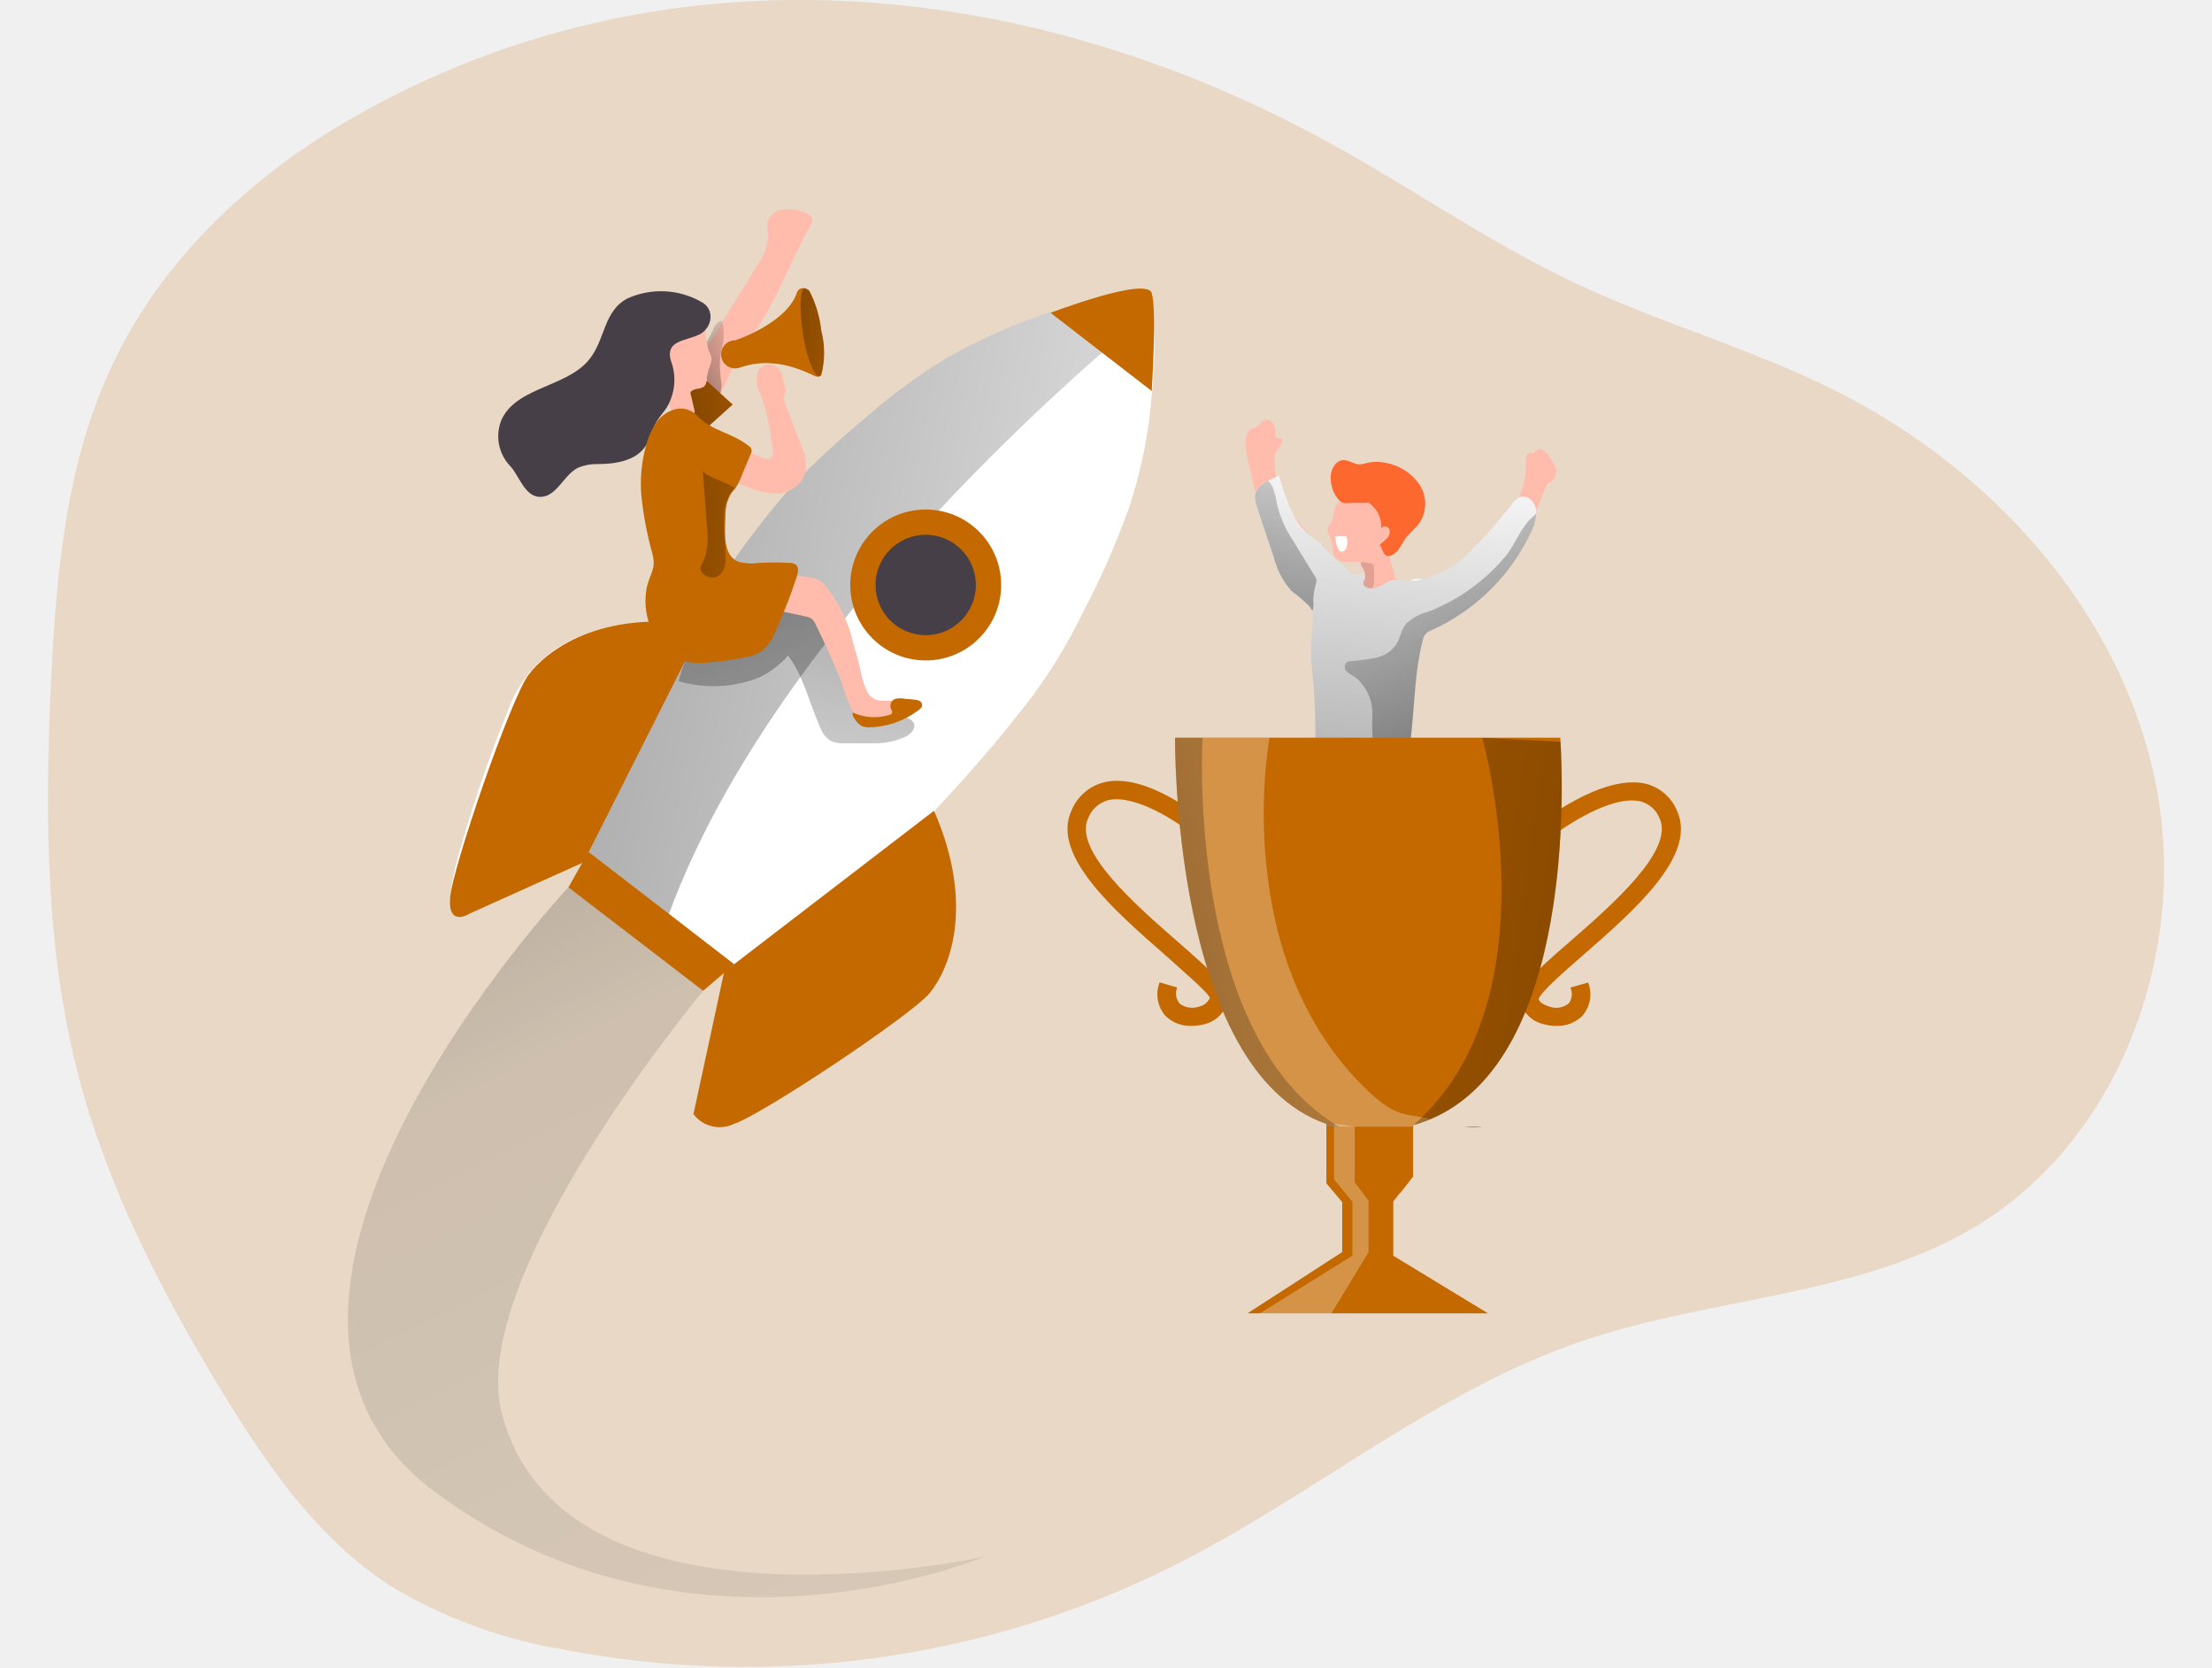
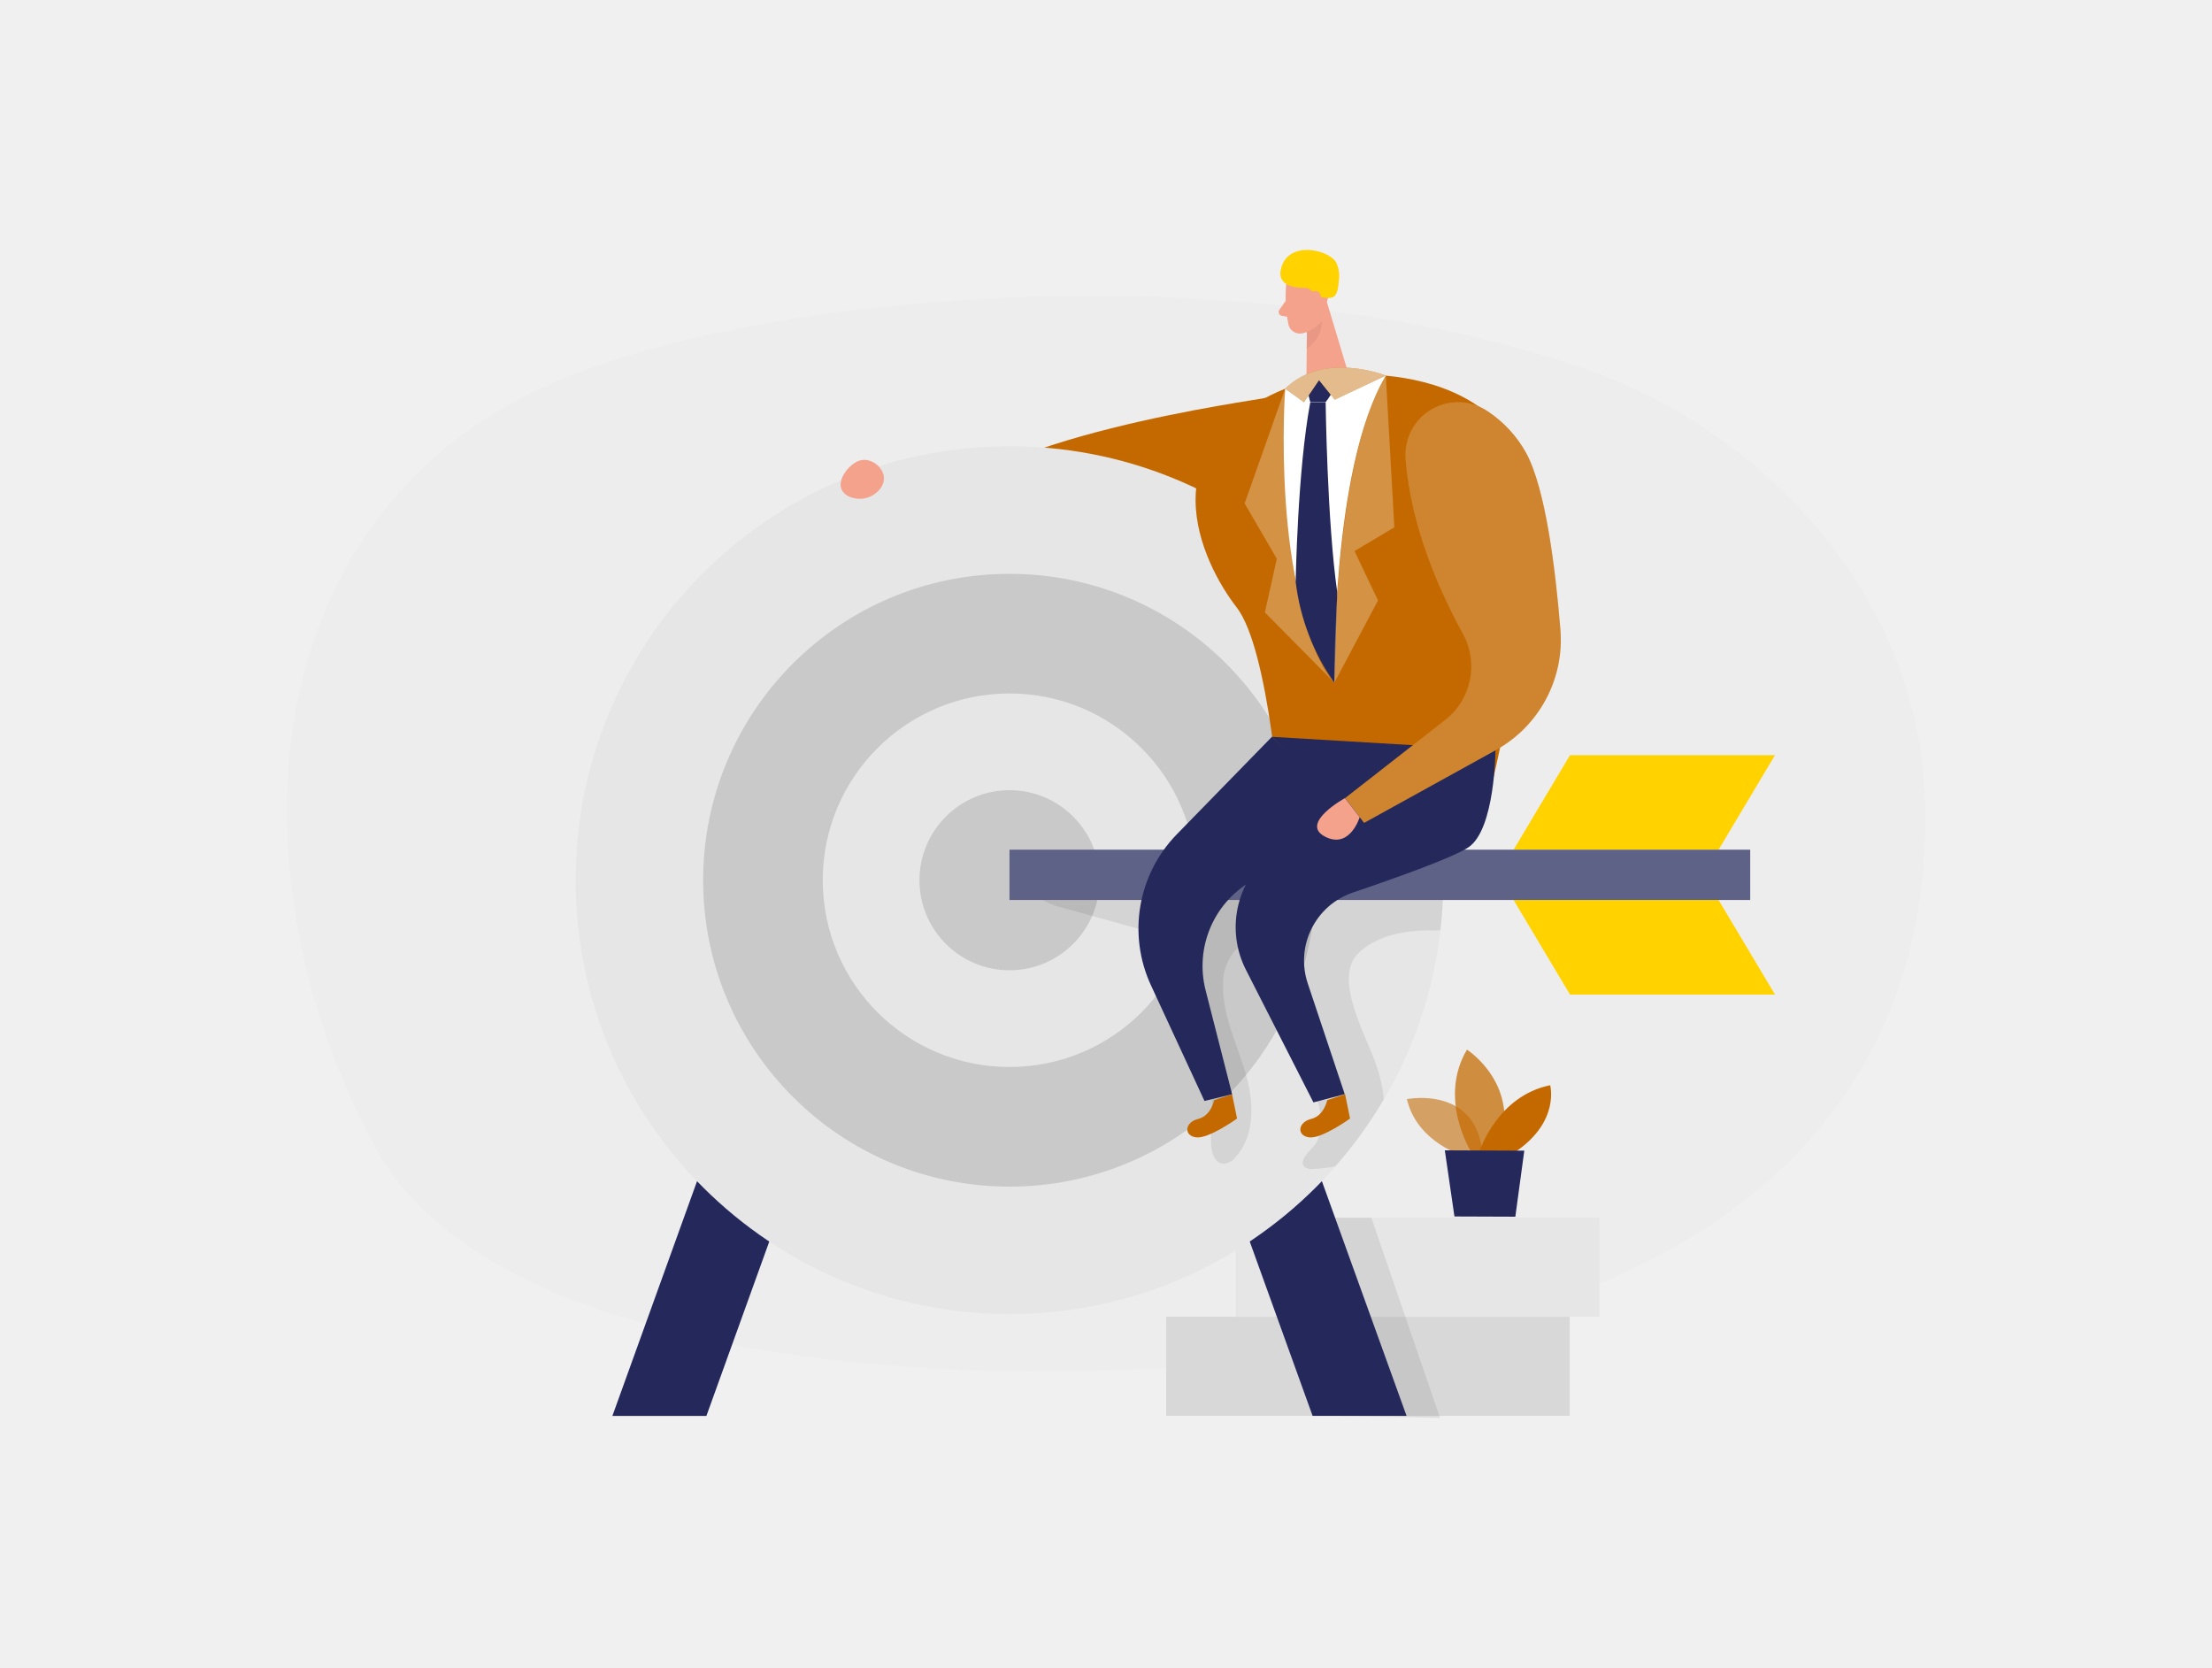
- <svg xmlns="http://www.w3.org/2000/svg" xmlns:xlink="http://www.w3.org/1999/xlink" id="Layer_1" data-name="Layer 1" viewBox="0 0 165.72 130.57" width="406" height="306" class="illustration styles_illustrationTablet__1DWOa">
-   <defs>
-     <linearGradient id="linear-gradient" x1="112.39" y1="84.59" x2="115.37" y2="48.83" gradientUnits="userSpaceOnUse">
-       <stop offset="0.01" />
-       <stop offset="0.08" stop-opacity="0.69" />
-       <stop offset="0.21" stop-opacity="0.32" />
-       <stop offset="1" stop-opacity="0" />
-     </linearGradient>
-     <linearGradient id="linear-gradient-2" x1="102.11" y1="70.71" x2="112.72" y2="37.22" xlink:href="#linear-gradient" />
-     <linearGradient id="linear-gradient-3" x1="-58.18" y1="334.05" x2="-85.23" y2="311.44" gradientTransform="translate(215.85 -254.06) rotate(5.04)" xlink:href="#linear-gradient" />
-     <linearGradient id="linear-gradient-4" x1="30.19" y1="52.82" x2="124.07" y2="71.49" gradientUnits="userSpaceOnUse">
-       <stop offset="0.01" />
-       <stop offset="0.13" stop-opacity="0.69" />
-       <stop offset="0.25" stop-opacity="0.32" />
-       <stop offset="1" stop-opacity="0" />
-     </linearGradient>
-     <linearGradient id="linear-gradient-5" x1="70.48" y1="49.47" x2="64.78" y2="95.84" xlink:href="#linear-gradient-4" />
-     <linearGradient id="linear-gradient-6" x1="25.44" y1="64.52" x2="109.06" y2="231.77" xlink:href="#linear-gradient" />
-     <linearGradient id="linear-gradient-7" x1="70.72" y1="93.7" x2="136.2" y2="81.86" xlink:href="#linear-gradient-4" />
-     <linearGradient id="linear-gradient-8" x1="152.97" y1="92.09" x2="74.08" y2="81.05" xlink:href="#linear-gradient-4" />
-     <linearGradient id="linear-gradient-9" x1="362.8" y1="-151.94" x2="370" y2="-154.28" gradientTransform="translate(-274.08 254.53) rotate(-9.52)" xlink:href="#linear-gradient-4" />
-     <linearGradient id="linear-gradient-10" x1="360.02" y1="-149.42" x2="374.22" y2="-151.35" gradientTransform="translate(-283.46 239.87) rotate(-9.52)" xlink:href="#linear-gradient-4" />
-     <linearGradient id="linear-gradient-11" x1="356.46" y1="-142.2" x2="375.1" y2="-138.08" gradientTransform="translate(-274.08 254.53) rotate(-9.52)" xlink:href="#linear-gradient-4" />
-     <linearGradient id="linear-gradient-12" x1="369.53" y1="-155.48" x2="381.05" y2="-151.93" gradientTransform="translate(-274.08 254.53) rotate(-9.52)" xlink:href="#linear-gradient-4" />
-   </defs>
-   <path d="M33.54,23.71c-7.89,4.46-14.88,10.87-18.87,19S10,59.88,9.58,68.8c-.42,10-.37,20,2.08,29.7,2.27,8.93,6.54,17.23,11.33,25.1,3.52,5.78,7.49,11.54,13.17,15.23a38.4,38.4,0,0,0,13.57,5,75,75,0,0,0,47.77-6.54c11-5.52,20.56-13.75,32.17-17.66,10.19-3.43,21.63-3.44,30.81-9,11.44-7,16.68-21.94,13.88-35.05s-12.65-24-24.59-30.12C143,42,135.68,40,128.86,36.77s-13.05-7.65-19.7-11.24C85.4,12.68,57.48,10.17,33.54,23.71Z" transform="translate(-9.38 -14.66)" fill="#C46900" opacity="0.18" style="isolation: isolate;" />
-   <path d="M115,60l1.33.56a2,2,0,0,1,1.17.87,2,2,0,0,1-.07,1.37c-.18.59-.39,1.18-.62,1.76-.3.77-.65,1.53-.88,2.32a16.81,16.81,0,0,0-.24,6.09c0,.66-.84,1-1.49,1.09a7.22,7.22,0,0,1-3.69-.19.79.79,0,0,1-.3-.16.68.68,0,0,1-.14-.49C110,72.13,110,71,109.85,70a8.85,8.85,0,0,0-.33-1.61,15.38,15.38,0,0,1-.26-1.56c-.09-.42-.22-.83-.29-1.25a2.37,2.37,0,0,1,.09-1.27c.18-.44.43-.85.65-1.27a12.57,12.57,0,0,0,.62-1.41,3.89,3.89,0,0,1,.43-1,2.53,2.53,0,0,1,1.95-.9A5.37,5.37,0,0,1,115,60Z" transform="translate(-9.38 -14.66)" fill="#ffbbab" />
-   <path d="M106.81,54.83a6.18,6.18,0,0,1-.91-1.57,8.67,8.67,0,0,1-.46-2.24,1.88,1.88,0,0,1,.06-.82c.13-.36.45-.63.55-1a.17.17,0,0,0,0-.12S106,49,105.92,49l-.42-.11a1.43,1.43,0,0,0-.16-1,.62.62,0,0,0-.58-.36c-.26,0-.39.33-.61.48s-.46.17-.65.32a1.2,1.2,0,0,0-.32.8,6.38,6.38,0,0,0,.32,2.12,19.34,19.34,0,0,0,.58,2.36,19.16,19.16,0,0,0,3.62,6.51c.62.73,3,3.61,3.94,2.87,1.33-1,.46-2.65-.46-3.44A26.38,26.38,0,0,1,106.81,54.83Z" transform="translate(-9.38 -14.66)" fill="#ffbbab" />
-   <path d="M112.4,59.52c-.45.69-.89,1.4-1.3,2.12a1,1,0,0,0-.18.75.74.74,0,0,0,.38.38,2.27,2.27,0,0,0,2.18-.18A7.49,7.49,0,0,0,115.13,61a3.38,3.38,0,0,1,.92-.85,1.17,1.17,0,0,1,1.2,0,.73.73,0,0,1,.17,1.08c0-.32-.39-.52-.7-.44a1.44,1.44,0,0,0-.71.63,10.59,10.59,0,0,0-.66,1.07,3.11,3.11,0,0,0-.35.87,2.84,2.84,0,0,0,.75,2.08,2.68,2.68,0,0,1,.44.74,2.59,2.59,0,0,1-.1,1.29,17.5,17.5,0,0,0-.27,5.36,1.12,1.12,0,0,1-.21,1,1,1,0,0,1-.68.21c-1.15,0-2.29-.26-3.45-.23a19.17,19.17,0,0,1-2.14.11.31.31,0,0,1-.33-.41,22.3,22.3,0,0,0,.15-6,13.78,13.78,0,0,1-.44-2.77,1.36,1.36,0,0,1,.11-.6,2.15,2.15,0,0,1,.35-.5,7.92,7.92,0,0,0,1.58-3.11" transform="translate(-9.38 -14.66)" fill="#fff" />
-   <path d="M115.31,68.77a1.08,1.08,0,0,1-.39.88,1.83,1.83,0,0,0-.24.13c-.15.14-.13.38-.16.58a3.06,3.06,0,0,1-.58,1,.89.89,0,0,0,0,1.09c.18.18.48.21.63.42s0,.89.31,1.1a.46.46,0,0,0,.57-.18,1.31,1.31,0,0,0,.17-.62q.35-3.37.64-6.77a.73.73,0,0,0-.19-.67c-.15-.21-.35-.61-.57-.72-.25.37-.06,1.17-.06,1.6C115.4,67.34,115.37,68.06,115.31,68.77Z" transform="translate(-9.38 -14.66)" fill="#020202" opacity="0.1" />
-   <path d="M109.83,55.62a1.26,1.26,0,0,0-.25.58,1.14,1.14,0,0,0,.16.42,2.83,2.83,0,0,1,.25,1,1.36,1.36,0,0,0,.19.74,1.14,1.14,0,0,0,.88.31h.74a.5.5,0,0,1,.27,0,.44.44,0,0,1,.19.19,5.3,5.3,0,0,1,.41,1.7.62.62,0,0,0,.13.27A.52.52,0,0,0,113,61a2.21,2.21,0,0,0,1.62,0,.62.62,0,0,0,.33-.24.68.68,0,0,0,0-.45,8.15,8.15,0,0,0-.26-1.19,4.32,4.32,0,0,1-.32-1.61c0-.49.27-.94.35-1.42a2.39,2.39,0,0,0-1.41-2.46,2.84,2.84,0,0,0-2.46.18c-.27.14-.49.21-.62.5S110.07,55.21,109.83,55.62Z" transform="translate(-9.38 -14.66)" fill="#ffbbab" />
-   <path d="M109.9,52.64a2.6,2.6,0,0,1-.07-.56c0-.64.37-1.37,1-1.39.45,0,.85.34,1.31.34a3.73,3.73,0,0,0,.56-.12,3.27,3.27,0,0,1,1.46,0,4.05,4.05,0,0,1,2.58,1.62,2.74,2.74,0,0,1,.1,3c-.33.5-.84.86-1.19,1.35a10.13,10.13,0,0,1-.55.89c-.18.21-.6.55-.9.4s-.32-.64-.53-.85a7.31,7.31,0,0,0,.59-.52.7.7,0,0,0,.16-.72c-.12-.24-.53-.29-.63,0a2.2,2.2,0,0,0-.7-1.82.9.9,0,0,0-.26-.22.91.91,0,0,0-.33,0c-.31,0-.61,0-.92,0-.53,0-.79.15-1.17-.3A2.42,2.42,0,0,1,109.9,52.64Z" transform="translate(-9.38 -14.66)" fill="#fc682d" />
-   <path d="M112.9,58.77a.32.32,0,0,1,.23.07.38.38,0,0,1,.08.24,7.39,7.39,0,0,1,0,1.33,1.07,1.07,0,0,1-.09.34.35.35,0,0,1-.29.18c-.13,0-.24-.11-.38-.14a.5.5,0,0,0-.42.1,1.87,1.87,0,0,0-.3.33A6.56,6.56,0,0,1,111,62a6.22,6.22,0,0,1,.8-1.71.81.81,0,0,1,.36-.35c.12,0,.27,0,.35-.13s0-.38-.09-.55-.32-.41-.18-.53S112.78,58.76,112.9,58.77Z" transform="translate(-9.38 -14.66)" fill="#e0a194" />
-   <path d="M122.54,56.41a11.24,11.24,0,0,0,1.1-1.19,6.84,6.84,0,0,0,1.5-4.25,1.25,1.25,0,0,1,0-.51.43.43,0,0,1,.35-.32.81.81,0,0,0,.22,0c.11,0,.16-.15.25-.23a.47.47,0,0,1,.5,0,1.38,1.38,0,0,1,.39.37c.16.22.32.45.46.68a1.19,1.19,0,0,1,.22.6,1.36,1.36,0,0,1-.49.89c-.31,0-.55.83-.63,1-.16.45-.34.9-.54,1.33a19,19,0,0,1-5.16,6.72c-.74.61-3.54,3-4.38,2.15-1.15-1.22,0-2.69,1-3.32A26,26,0,0,0,122.54,56.41Z" transform="translate(-9.38 -14.66)" fill="#ffbbab" />
-   <path d="M110.45,56.66a3.37,3.37,0,0,1,.55,0,.08.08,0,0,1,.07,0,.05.05,0,0,1,0,0,1.3,1.3,0,0,1,0,.87.67.67,0,0,1-.19.28.29.29,0,0,1-.32,0,.51.51,0,0,1-.16-.24,1.7,1.7,0,0,1-.17-.91.06.06,0,0,1,0,0l0,0a.78.78,0,0,1,.34,0" transform="translate(-9.38 -14.66)" fill="#fff" />
-   <path d="M109.27,57.34l-.09,0A.06.06,0,0,1,109.27,57.34Z" transform="translate(-9.38 -14.66)" fill="#C46900" />
-   <path d="M125.93,54.89a3.6,3.6,0,0,1-.45,1.54A15.76,15.76,0,0,1,117.77,64a1.23,1.23,0,0,0-.51.32,1.26,1.26,0,0,0-.21.47c-.77,3-.6,6.06-1.15,9.06a1.18,1.18,0,0,1-.31.72,1.23,1.23,0,0,1-.91.21l-.65,0a44.76,44.76,0,0,1-4.61-.49,1.07,1.07,0,0,1-.71-.32,1.09,1.09,0,0,1-.1-.78,41,41,0,0,0-.25-6.17,17.68,17.68,0,0,1,0-3,3.12,3.12,0,0,0,0-1.52,1.42,1.42,0,0,0-.24-.4,15.5,15.5,0,0,0-1.38-1.17,6.28,6.28,0,0,1-1.38-2.63c-.46-1.38-.94-2.75-1.38-4.13-.33-1,.19-1.47.94-1.85.27-.14.57-.27.88-.41A15,15,0,0,0,106.94,55a5.1,5.1,0,0,0,2.24,2.26.06.06,0,0,0-.06.06.23.23,0,0,0,.1.19c.67.62,1.35,1.23,2,1.86a1.16,1.16,0,0,0,.45.29c.2,0,.89-.18.86.19a.13.13,0,0,1,0,.06c0,.13-.12.23-.14.36a.4.4,0,0,0,.23.38.81.81,0,0,0,.46.08,1.72,1.72,0,0,0,.51-.11c.27-.11.49-.3.75-.43a2.09,2.09,0,0,1,1.24-.07,5,5,0,0,0,1.34-.08,7.76,7.76,0,0,0,3.43-1.79,39.06,39.06,0,0,0,3.78-4.24,1.38,1.38,0,0,1,.49-.41.9.9,0,0,1,.94.24A1.34,1.34,0,0,1,125.93,54.89Z" transform="translate(-9.38 -14.66)" fill="#fff" />
-   <path d="M125.93,54.89a3.6,3.6,0,0,1-.45,1.54A15.76,15.76,0,0,1,117.77,64a1.23,1.23,0,0,0-.51.32,1.26,1.26,0,0,0-.21.47c-.77,3-.6,6.06-1.15,9.06a1.18,1.18,0,0,1-.31.72,1.23,1.23,0,0,1-.91.21l-.65,0a44.76,44.76,0,0,1-4.61-.49,1.07,1.07,0,0,1-.71-.32,1.09,1.09,0,0,1-.1-.78,41,41,0,0,0-.25-6.17,17.68,17.68,0,0,1,0-3,3.12,3.12,0,0,0,0-1.52,1.42,1.42,0,0,0-.24-.4,15.5,15.5,0,0,0-1.38-1.17,6.28,6.28,0,0,1-1.38-2.63c-.46-1.38-.94-2.75-1.38-4.13-.33-1,.19-1.47.94-1.85.27-.14.57-.27.88-.41A15,15,0,0,0,106.94,55a5.1,5.1,0,0,0,2.24,2.26.06.06,0,0,0-.06.06.23.23,0,0,0,.1.19c.67.62,1.35,1.23,2,1.86a1.16,1.16,0,0,0,.45.29c.2,0,.89-.18.86.19a.13.13,0,0,1,0,.06c0,.13-.12.23-.14.36a.4.4,0,0,0,.23.38.81.81,0,0,0,.46.08,1.72,1.72,0,0,0,.51-.11c.27-.11.49-.3.75-.43a2.09,2.09,0,0,1,1.24-.07,5,5,0,0,0,1.34-.08,7.76,7.76,0,0,0,3.43-1.79,39.06,39.06,0,0,0,3.78-4.24,1.38,1.38,0,0,1,.49-.41.9.9,0,0,1,.94.24A1.34,1.34,0,0,1,125.93,54.89Z" transform="translate(-9.38 -14.66)" fill="url(#linear-gradient)" />
-   <path d="M108.38,62.46c-.08-.12-.15-.25-.24-.36a15.5,15.5,0,0,0-1.38-1.17,6.28,6.28,0,0,1-1.38-2.63c-.46-1.38-.94-2.75-1.38-4.13-.33-1,.19-1.47.94-1.85a1.53,1.53,0,0,1,.36.51,6.45,6.45,0,0,1,.33,1.31A8.83,8.83,0,0,0,106.89,57c.59.94,1.15,1.9,1.74,2.84a.65.65,0,0,1,.08.17.55.55,0,0,1,0,.28,4.89,4.89,0,0,0-.22,1.14C108.44,61.67,108.57,62.33,108.38,62.46Z" transform="translate(-9.38 -14.66)" fill="url(#linear-gradient-2)" />
-   <path d="M125.93,54.89a3.6,3.6,0,0,1-.45,1.54A15.76,15.76,0,0,1,117.77,64a1.23,1.23,0,0,0-.51.32,1.26,1.26,0,0,0-.21.47c-.77,3-.6,6.06-1.15,9.06a1.18,1.18,0,0,1-.31.72,1.23,1.23,0,0,1-.91.21l-.65,0h0a1,1,0,0,1-.52-.19.86.86,0,0,1-.26-.52,22.86,22.86,0,0,1-.15-3.42,3.63,3.63,0,0,0-1.4-3,2.51,2.51,0,0,1-.63-.43.49.49,0,0,1,0-.68.6.6,0,0,1,.32-.1,15.6,15.6,0,0,0,1.94-.26,2.6,2.6,0,0,0,1.61-1c.33-.5.4-1.14.76-1.62a3.69,3.69,0,0,1,1.79-1,15,15,0,0,0,6.06-4.36c.72-.87,1.27-2.44,2.16-3.09A1.08,1.08,0,0,1,125.93,54.89Z" transform="translate(-9.38 -14.66)" fill="url(#linear-gradient-3)" />
-   <g id="lYf0vm">
-     <path d="M75.45,93.56a87.51,87.51,0,0,1-13.1,7.82l-.65.08-.18,0A1.21,1.21,0,0,1,60.39,100a9.36,9.36,0,0,1,.19-1.08q.87-4.08,1.75-8.15a.46.46,0,0,0-.2-.54L51.66,82.1a.42.42,0,0,0-.51-.06c-.62.32-1.26.61-1.9.9C47,84,44.83,85,42.61,86A1.16,1.16,0,0,1,41,85.37l-.13-.3s0-.11,0-.16a23.88,23.88,0,0,1,.42-2.39A104.76,104.76,0,0,1,45.4,70.31a9.75,9.75,0,0,1,4.19-5.12,12.81,12.81,0,0,1,4.8-1.57,34.71,34.71,0,0,1,3.94-.34c.41,0,.83,0,1.25,0a.66.66,0,0,0,.44-.26c1-1.46,1.94-3,3-4.4a71.83,71.83,0,0,1,4.76-6.07,75.09,75.09,0,0,1,5.56-5.12,44.77,44.77,0,0,1,6.3-4.66,44,44,0,0,1,10.68-4.39c.72-.22,1.45-.41,2.18-.61L94,37.61l.27,0a1.85,1.85,0,0,1,1.54,1.26.59.59,0,0,1,0,.13,7.93,7.93,0,0,1,.14,1,25.78,25.78,0,0,1-.1,5.27A37.12,37.12,0,0,1,94,54.55a64.93,64.93,0,0,1-3.6,8.14,41.68,41.68,0,0,1-3.86,6.4A108.54,108.54,0,0,1,79,77.94a.56.56,0,0,0-.15.61c.18.78.35,1.56.49,2.34a18.14,18.14,0,0,1,.4,4.93A9.82,9.82,0,0,1,75.45,93.56Z" transform="translate(-9.38 -14.66)" fill="#fff" />
-   </g>
-   <path d="M58,86.26,51.7,81.35S54.41,73,58.33,63.28c.41,0,.83,0,1.25,0a.66.66,0,0,0,.44-.26c1-1.46,1.94-3,3-4.4a71.83,71.83,0,0,1,4.76-6.07,75.09,75.09,0,0,1,5.56-5.12,44.77,44.77,0,0,1,6.3-4.66,44,44,0,0,1,10.68-4.39c.72-.22,1.45-.41,2.18-.61L94,37.61l.27,0a1.85,1.85,0,0,1,1.54,1.26.59.59,0,0,1,0,.13C92.24,41.9,66.45,63.21,58,86.26Z" transform="translate(-9.38 -14.66)" fill="url(#linear-gradient-4)" />
-   <path d="M65.23,67.65A7.52,7.52,0,0,0,67.34,66c1.23,1.63,1.66,3.71,2.49,5.57a2.2,2.2,0,0,0,.86,1.12,2.43,2.43,0,0,0,1.14.18c.77,0,1.54,0,2.31,0a5.69,5.69,0,0,0,2.38-.51c.41-.2.81-.6.69-1s-.7-.58-1.17-.58a5.75,5.75,0,0,1-1.76-.16A3.08,3.08,0,0,1,72.67,69a12.9,12.9,0,0,1-.78-2.1,24.27,24.27,0,0,0-1.52-3.56A6.68,6.68,0,0,0,69,61.43a2.87,2.87,0,0,0-2.14-.8c-1.42.15-2.34,1.59-3.66,2.13a10.16,10.16,0,0,0-1.83.64,3.71,3.71,0,0,0-.94,1A10.8,10.8,0,0,0,58.76,68,9.65,9.65,0,0,0,65.23,67.65Z" transform="translate(-9.38 -14.66)" fill="url(#linear-gradient-5)" />
-   <path d="M67.36,59.79s2-.18,2.74.55A10.59,10.59,0,0,1,72.43,65c.18.66.4,1.3.55,2a6.61,6.61,0,0,0,.54,1.79,1.44,1.44,0,0,0,.77.69,2.68,2.68,0,0,0,.8.06,6.33,6.33,0,0,1,1,.07.39.39,0,0,1,.18.06.36.36,0,0,1,.07.17,1,1,0,0,1-.39.91,4.18,4.18,0,0,1-2.72.31c-1.1-.37-1.45-2.41-1.85-3.36-.58-1.39-1.2-2.75-1.86-4.1a1.27,1.27,0,0,0-.32-.47,1.37,1.37,0,0,0-.55-.21l-2.41-.52C66.47,61.53,67.11,60.65,67.36,59.79Z" transform="translate(-9.38 -14.66)" fill="#ffbbab" />
-   <circle cx="68.74" cy="45.81" r="5.91" fill="#C46900" />
-   <circle cx="68.74" cy="45.81" r="3.93" fill="#473f47" />
-   <path d="M60.69,63.63,51.32,82.19l-8.89,4s-1.73,1.15-1.56-1.21S45.63,69.36,47,67.52,52.54,62.32,60.69,63.63Z" transform="translate(-9.38 -14.66)" fill="#C46900" />
-   <path d="M78.77,78.15,62.33,90.77l-2.4,11.14a2.57,2.57,0,0,0,3.18.76c2.25-.75,13.88-8.5,15.33-10.25S82.07,85.71,78.77,78.15Z" transform="translate(-9.38 -14.66)" fill="#C46900" />
-   <path d="M87.9,39.16l7.92,6.12s.41-6.34,0-7.67S87.9,39.16,87.9,39.16Z" transform="translate(-9.38 -14.66)" fill="#C46900" />
-   <polygon points="42.33 66.7 40.76 69.49 51.31 77.59 53.74 75.51 42.33 66.7" fill="#C46900" />
-   <path d="M50.14,84.14s-30.46,32.44-10.48,47.34,43.07,5.08,43.07,5.08-33,7.29-37.81-11.22c-2.81-10.83,15.77-33.09,15.77-33.09Z" transform="translate(-9.38 -14.66)" opacity="0.36" fill="url(#linear-gradient-6)" />
-   <path d="M114.74,113l7.42,4.51H103.32l7.42-4.8v-3.91l-1.24-1.47v-4.66c-12.14-4.2-11.85-30.24-11.85-30.24h30.18s0,.1,0,.31c.18,2.86,1.19,24.78-10.18,29.56a10.21,10.21,0,0,1-1.38.48v4l-1,1.29-.53.67Z" transform="translate(-9.38 -14.66)" fill="#C46900" />
-   <path d="M98.93,95a2.79,2.79,0,0,1-2-.75,2.55,2.55,0,0,1-.49-2.66l1.38.4A1.21,1.21,0,0,0,98,93.24a1.61,1.61,0,0,0,1.52.25,1.17,1.17,0,0,0,.85-.68c-.12-.42-2-2-3.46-3.33-4-3.5-9-7.85-7.37-11.35a3.73,3.73,0,0,1,2.6-2.22c3.2-.74,7.44,2.7,7.62,2.85l-.91,1.11c-1.07-.88-4.31-3-6.39-2.56a2.33,2.33,0,0,0-1.62,1.43c-1.18,2.52,3.75,6.81,7,9.65,2.9,2.53,4.17,3.69,3.92,4.76a2.52,2.52,0,0,1-1.86,1.73A4,4,0,0,1,98.93,95Z" transform="translate(-9.38 -14.66)" fill="#C46900" />
-   <path d="M127.49,95a3.45,3.45,0,0,1-.95-.13,2.52,2.52,0,0,1-1.87-1.73c-.25-1.07,1-2.23,3.92-4.76,3.26-2.84,8.19-7.13,7-9.65a2.19,2.19,0,0,0-1.52-1.32c-2.27-.5-6,2-7.21,3L126,79.29c.21-.16,5-4,8.44-3.27a3.57,3.57,0,0,1,2.51,2.11c1.64,3.5-3.36,7.85-7.37,11.35-1.49,1.3-3.34,2.91-3.46,3.43.08.25.49.48.85.58a1.56,1.56,0,0,0,1.51-.25,1.21,1.21,0,0,0,.13-1.24l1.39-.4a2.54,2.54,0,0,1-.5,2.66A2.78,2.78,0,0,1,127.49,95Z" transform="translate(-9.38 -14.66)" fill="#C46900" />
-   <path d="M117.67,102.31a10.21,10.21,0,0,1-1.38.48v.1H109.5v-.22c-12.14-4.2-11.85-30.24-11.85-30.24h7.4s-3.28,17.25,7.75,27.7C115.15,102.37,116,101.81,117.67,102.31Z" transform="translate(-9.38 -14.66)" fill="#fff" opacity="0.28" />
-   <path d="M121.71,102.88a4.76,4.76,0,0,1-1.38,0Z" transform="translate(-9.38 -14.66)" fill="#C46900" />
-   <polygon points="102.34 88.23 102.34 92.58 103.42 94.03 103.42 98.06 100.5 102.87 94.88 102.87 102.16 98.33 102.16 94.12 100.72 92.36 100.72 87.98 102.34 88.23" fill="#fff" opacity="0.28" />
-   <path d="M109.5,102.9v-.22c-12.14-4.2-11.85-30.24-11.85-30.24H99.8s-1.32,22.93,10.3,30.2l.4.26Z" transform="translate(-9.38 -14.66)" fill="url(#linear-gradient-7)" />
-   <path d="M116.29,102.79v4l-1,1.29C113.17,107.35,112.84,105.79,116.29,102.79Z" transform="translate(-9.38 -14.66)" fill="#C46900" />
-   <path d="M117.67,102.31a10.21,10.21,0,0,1-1.38.48c11.24-9.75,5.42-30.35,5.42-30.35l6.14.31C128,75.61,129,97.53,117.67,102.31Z" transform="translate(-9.38 -14.66)" fill="url(#linear-gradient-8)" />
-   <path d="M61.76,46.06l.7-1.43a28.4,28.4,0,0,1,2.29-4.06c1.81-2.49,2.75-5.5,4.31-8.16a1,1,0,0,0,.18-.49c0-.39-.46-.61-.85-.71a3.19,3.19,0,0,0-1.59-.11,1.4,1.4,0,0,0-1.09,1.06,4.65,4.65,0,0,0,.07.91,4.13,4.13,0,0,1-.84,2.35L61,41.8a5.11,5.11,0,0,0-1,2.45A1.91,1.91,0,0,0,61.76,46.06Z" transform="translate(-9.38 -14.66)" fill="#ffbbab" />
-   <path d="M61.76,46.06a2.25,2.25,0,0,0,.33-1.65,7.52,7.52,0,0,1,0-2.27,4.29,4.29,0,0,0,.12-2.24s0-.07-.06-.09a.15.15,0,0,0-.16,0,1.16,1.16,0,0,0-.51.65c-.42,1-1.7,2.69-1.52,3.78A1.91,1.91,0,0,0,61.76,46.06Z" transform="translate(-9.38 -14.66)" fill="url(#linear-gradient-9)" />
-   <polygon points="49.11 32.05 51.17 29.44 53.62 31.68 51.31 33.76 49.11 32.05" fill="#C46900" />
-   <polygon points="49.11 32.05 51.17 29.44 53.62 31.68 51.31 33.76 49.11 32.05" fill="url(#linear-gradient-10)" />
-   <path d="M63.76,49.93l.95.33c.33.11,1,.55,1.31.25s0-1.21,0-1.54a16.6,16.6,0,0,0-.85-3.47A2.2,2.2,0,0,1,65,43.72a1,1,0,0,1,.86-.51,1.06,1.06,0,0,1,.87.48,4.44,4.44,0,0,1,.29,1,1.33,1.33,0,0,1,.12.72,2.44,2.44,0,0,0-.14.34.83.83,0,0,0,.07.38l1.25,3.29a4,4,0,0,1,.38,2.27A2.39,2.39,0,0,1,66.2,53.3a7.63,7.63,0,0,1-3.35-1.16c-.11-.06-.24-.17-.2-.29a.3.3,0,0,1,.13-.12,2.24,2.24,0,0,0,.79-.77A1.18,1.18,0,0,0,63.76,49.93Z" transform="translate(-9.38 -14.66)" fill="#ffbbab" />
-   <path d="M60.94,44.58a.66.66,0,0,1-.19.36,1.14,1.14,0,0,1-.51.17,1,1,0,0,0-.51.21.28.28,0,0,0,0,.27L60,46.74A.39.39,0,0,1,60,47a.44.44,0,0,1-.25.21c-.4.19-.91.36-1.26.09a1.14,1.14,0,0,1-.35-.6,13.1,13.1,0,0,1-.92-4,2.89,2.89,0,0,1,.8-2.27,2.78,2.78,0,0,1,2-.61,1,1,0,0,1,.8.47c.11.2,0,.41.07.63a6.1,6.1,0,0,0,.17.95,3.81,3.81,0,0,0,.15.44,1.24,1.24,0,0,1,.14.38,1.63,1.63,0,0,1-.16.71,4,4,0,0,0-.21.84C61,44.38,61,44.48,60.94,44.58Z" transform="translate(-9.38 -14.66)" fill="#ffbbab" />
-   <path d="M61.25,39.69a1.57,1.57,0,0,1-.89,1.18c-1.08.51-2.62.44-2.21,2a4.24,4.24,0,0,1-.34,3.75c-.25.37-.56.69-.78,1.08-.36.6-.47,1.33-.86,1.91C55.39,50.76,53.81,51,52.43,51a3.8,3.8,0,0,0-1.54.29c-1.13.56-1.64,2.22-2.89,2.28S46.32,52,45.62,51.2a3.37,3.37,0,0,1-.69-3.74c1.29-2.64,5.5-2.48,7.09-5C53,41,53,39,54.7,38.06a6.37,6.37,0,0,1,5.91.28A1.28,1.28,0,0,1,61.25,39.69Z" transform="translate(-9.38 -14.66)" fill="#473f47" />
-   <path d="M63.1,58.45a1.23,1.23,0,0,0,.41.22,4.09,4.09,0,0,0,1.6.07,22.26,22.26,0,0,1,2.31,0,.9.9,0,0,1,.53.14c.26.22.18.63.07.95a42.62,42.62,0,0,1-1.67,4.28,3.58,3.58,0,0,1-1.1,1.56,3.34,3.34,0,0,1-1.3.47,22.08,22.08,0,0,1-2.81.39,5,5,0,0,1-2.71-.36,4.24,4.24,0,0,1-1.88-2.44,5.53,5.53,0,0,1-.27-3.09c.25-1.1.75-1.42.44-2.6a27.34,27.34,0,0,1-.86-4.47,11,11,0,0,1,.38-4.08A5.43,5.43,0,0,1,57,47.77a2.71,2.71,0,0,1,1.49-1.06,1.77,1.77,0,0,1,1.7.47c1.17,1.27,2.77,1.34,4.1,2.43a.43.43,0,0,1,.17.21.39.39,0,0,1,0,.28l-.87,2.09a3.23,3.23,0,0,1-.33.64c-.12.17-.27.31-.38.48A3.17,3.17,0,0,0,62.44,55C62.43,56,62.19,57.74,63.1,58.45Z" transform="translate(-9.38 -14.66)" fill="#C46900" />
-   <path d="M61.83,59.79a1,1,0,0,1-1-.07c-.7-.52-.16-.88,0-1.42A5.65,5.65,0,0,0,61,56c-.11-1.49-.23-3-.34-4.48.06.37,1.82.89,2.51,1.36-.12.17-.27.31-.38.48-.78,1.14-.37,3.42-.35,4.71C62.49,58.69,62.41,59.47,61.83,59.79Z" transform="translate(-9.38 -14.66)" fill="url(#linear-gradient-11)" />
-   <path d="M69.94,40.55a6.89,6.89,0,0,1,0,3.48.5.5,0,0,1-.19.12.26.26,0,0,1-.17,0c-.45-.09-3-1.76-6-.71a1.1,1.1,0,1,1-.36-2.13S67.15,40,68,37.67c.11-.35.33-.48.58-.44a1,1,0,0,1,.43.2h0A8.8,8.8,0,0,1,69.94,40.55Z" transform="translate(-9.38 -14.66)" fill="#C46900" />
-   <path d="M69.94,40.55a6.89,6.89,0,0,1,0,3.48.22.22,0,0,1-.15.12h0c-.4,0-1-1.5-1.28-3.35s-.26-3.3.07-3.57l.08,0c.11,0,.22.07.35.24h0A8.8,8.8,0,0,1,69.94,40.55Z" transform="translate(-9.38 -14.66)" fill="url(#linear-gradient-12)" />
-   <path d="M75.77,69.38a.58.58,0,0,0-.41.65c0,.16.19.32.12.47a.31.31,0,0,1-.23.15,4,4,0,0,1-2.84-.19.46.46,0,0,0,.12.45,1.57,1.57,0,0,0,.59.61,1.5,1.5,0,0,0,.52.1,6.63,6.63,0,0,0,3.87-1.31,1.12,1.12,0,0,0,.28-.25.34.34,0,0,0,0-.36c-.06-.15-.24-.2-.4-.23a8,8,0,0,0-.84-.08A1.94,1.94,0,0,0,75.77,69.38Z" transform="translate(-9.38 -14.66)" fill="#C46900" />
+ <svg xmlns="http://www.w3.org/2000/svg" id="Layer_1" data-name="Layer 1" viewBox="0 0 400 300" width="406" height="306" class="illustration styles_illustrationTablet__1DWOa">
+   <path d="M286.25,65.81c31.21,10.64,60.45,39.87,61.82,77.53,1.38,38-16.32,73.58-67.52,91.32-52.25,18.1-185.46,22.72-212.76-28.09s-21.72-115.89,34-138.83C140.81,51.65,225.31,45,286.25,65.81Z" fill="#e6e6e6" opacity="0.3" />
+   <polygon points="310.77 152.91 273.7 152.91 283.91 135.8 320.98 135.8 310.77 152.91" fill="#ffd200" />
+   <polygon points="310.77 161.99 273.7 161.99 283.91 179.1 320.98 179.1 310.77 161.99" fill="#ffd200" />
+   <rect x="210.87" y="237.35" width="72.98" height="17.92" fill="#d8d8d8" />
+   <rect x="223.45" y="219.44" width="65.76" height="17.92" fill="#e6e6e6" />
+   <polyline points="260.41 255.63 247.98 219.44 234.37 219.44 242.45 255.27 259.9 255.63" opacity="0.08" />
+   <path d="M228.83,71.2c-.6.32-53.48,7.13-60.59,21.62s55.24,4.51,55.24,4.51Z" fill="#c46900" />
+   <polygon points="127.74 255.28 110.74 255.28 140.65 172.35 157.64 172.35 127.74 255.28" fill="#24285b" />
+   <polygon points="254.35 255.27 237.36 255.27 216.93 198.62 207.45 172.35 224.44 172.35 231.38 191.58 243.95 226.45 254.35 255.27" fill="#24285b" />
+   <path d="M261,158.41a78.47,78.47,0,0,1-78.45,78.46A78.46,78.46,0,1,1,261,157C261,157.47,261,157.94,261,158.41Z" fill="#e6e6e6" />
+   <circle cx="182.55" cy="158.42" r="55.4" fill="#c9c9c9" />
+   <circle cx="182.55" cy="158.42" r="33.77" fill="#e6e6e6" />
+   <circle cx="182.55" cy="158.42" r="16.28" fill="#c9c9c9" />
+   <path d="M261,158.41a77.52,77.52,0,0,1-.53,9.07,17.23,17.23,0,0,1-1.76,0c-4.68,0-9.69.86-13.06,4.12-4.62,4.47,1.24,14.65,3,19.61a27.94,27.94,0,0,1,1.59,6.8,77.81,77.81,0,0,1-8.78,12.14,24.19,24.19,0,0,1-4,.48,2.17,2.17,0,0,1-1.51-.33c-1.09-1,.44-2.5,1.43-3.57,2.3-2.48,1.52-6.41.59-9.67q-3.13-11-6.26-21.94c-.55-1.94-1.27-4.09-3.05-5a4.79,4.79,0,0,0-5.63,1.39,9.05,9.05,0,0,0-1.87,5.83c-.09,5.42,2.42,10.5,4,15.69s1.92,11.43-1.72,15.45a2.94,2.94,0,0,1-2.26,1.2c-1.64-.12-2.18-2.24-2.19-3.88,0-4.07.51-8.17-.1-12.19-1.3-8.56-7.71-16.14-7.09-24.77l-20.61-5.71c-2.07-.57-4.67-2-4.06-4.08.5-1.67,2.69-2,4.44-2l36.21.26,18.43.13c5,0,9.82-1.16,14.83-.48C261,157.47,261,157.94,261,158.41Z" opacity="0.08" />
+   <rect x="182.55" y="152.91" width="133.94" height="9.08" fill="#24285b" />
+   <rect x="182.55" y="152.91" width="133.94" height="9.08" fill="#fff" opacity="0.27" />
+   <path d="M219.56,198.18s-.54,2.83-2.92,3.41-2.64,3-.37,3.32,7.43-3.4,7.43-3.4l-.9-4.39Z" fill="#c46900" />
+   <path d="M240,198.18s-.54,2.83-2.92,3.41-2.64,3-.37,3.32,7.42-3.4,7.42-3.4l-.89-4.39Z" fill="#c46900" />
+   <path d="M232.55,51A26.46,26.46,0,0,0,233,58a2.14,2.14,0,0,0,2.64,1.5,4.71,4.71,0,0,0,3.63-3.62l1.21-3.74a3.81,3.81,0,0,0-1.75-4C236.31,46.41,232.6,48.36,232.55,51Z" fill="#f4a28c" />
+   <polygon points="239.75 53.23 243.77 66.6 236.24 68.28 236.34 57.88 239.75 53.23" fill="#f4a28c" />
+   <path d="M232.5,53.64l-1.16,1.66a.68.68,0,0,0,.44,1.06l1.64.28Z" fill="#f4a28c" />
+   <path d="M236.36,59.27A6.53,6.53,0,0,0,239,57.39s.37,2.76-2.71,4.93Z" fill="#ce8172" opacity="0.31" />
+   <path d="M238.59,52.81A2.5,2.5,0,0,0,239,53a3.83,3.83,0,0,0,1.17.13A1.84,1.84,0,0,0,241,53c1-.46,1-2.1,1.1-3a5.62,5.62,0,0,0-.52-3.36c-1.36-2.21-8.43-3.94-9.88,1-.92,3.13,2.07,3.69,4.35,3.68.76,0,1.28.7,1.86,1.14A5.66,5.66,0,0,0,238.59,52.81Z" fill="#ffd200" />
+   <path d="M236.73,53.42s0-1.64,1.24-1.54,1.24,2.48-.43,2.73Z" fill="#f4a28c" />
+   <path d="M234.83,68.62l6.47-1.45s40.77-5,35.54,33.41c-4.91,36.07-8.5,45.49-8.5,45.49L231.6,147.3s-2-30.57-8-38.25S206.12,78.72,234.83,68.62Z" fill="#c46900" />
+   <path d="M232.4,69.54s-2.69,36.82,8.9,53.16c0,0-.66-38.78,9.3-55.52A26.44,26.44,0,0,0,232.4,69.54Z" fill="#fff" />
+   <path d="M230,132.49,212.82,150.1a24.42,24.42,0,0,0-4.69,27.32l9.68,20.91,5-1.21-4.8-18.8a17.75,17.75,0,0,1,8.17-19.67L245.87,147Z" fill="#24285b" />
+   <path d="M230,132.49l40.43,2.4s-.07,14.33-4.88,17.57c-2.67,1.8-12.58,5.36-20.88,8.18a13,13,0,0,0-8.18,16.46l6.68,20-5.66,1.49-12.22-24a17,17,0,0,1,4.23-20.71l12.19-10.2Z" fill="#24285b" />
+   <path d="M254.17,82.18A9.52,9.52,0,0,1,269,73.61a21.53,21.53,0,0,1,7,7.59c3.48,6.45,5.27,20.78,6.17,31.89a22.79,22.79,0,0,1-11.67,21.8l-23.83,13.16-3.43-4.48,18.08-14.12a12.27,12.27,0,0,0,3.25-15.54C260.33,106.22,255.06,94.39,254.17,82.18Z" fill="#c46900" />
+   <path d="M254.17,82.18A9.52,9.52,0,0,1,269,73.61a21.53,21.53,0,0,1,7,7.59c3.48,6.45,5.27,20.78,6.17,31.89a22.79,22.79,0,0,1-11.67,21.8l-23.83,13.16-3.43-4.48,18.08-14.12a12.27,12.27,0,0,0,3.25-15.54C260.33,106.22,255.06,94.39,254.17,82.18Z" fill="#fff" opacity="0.19" />
+   <path d="M243.21,143.57s-8.21,4.51-3.67,6.93,6.33-3.47,6.33-3.47Z" fill="#f4a28c" />
+   <path d="M232.4,69.54l-7.33,20.75,5.82,10L228.73,110,241.3,122.7S230.89,113.37,232.4,69.54Z" fill="#fff" opacity="0.27" />
+   <path d="M236.33,68.11c0-1.06.73-.86,1.75-1.15s2.07-1.43,2.95-.45c1.7,1.89-1.31,5.45-1.31,5.45h-2.78A15.21,15.21,0,0,1,236.33,68.11Z" fill="#24285b" />
+   <path d="M236.94,72h2.78s.26,21.56,2.09,34.3l-.51,16.44a40.14,40.14,0,0,1-7-18.27S234.63,84.24,236.94,72Z" fill="#24285b" />
+   <path d="M232.4,69.54,235.8,72,238.52,68l2.84,3.53,9.24-4.36S239.43,62.66,232.4,69.54Z" fill="#c46900" />
+   <path d="M232.4,69.54,235.8,72,238.52,68l2.84,3.53,9.24-4.36S239.43,62.66,232.4,69.54Z" fill="#fff" opacity="0.55" />
+   <path d="M250.6,67.18l1.54,27.43-7.2,4.29,4.25,8.93L241.3,122.7S240.82,83.7,250.6,67.18Z" fill="#fff" opacity="0.27" />
+   <path d="M152.19,87.79A2.64,2.64,0,0,0,153.45,89,4.68,4.68,0,0,0,159,87.83a3.38,3.38,0,0,0,.78-1.47c.52-2.25-2.07-4.42-4.22-3.86C153.68,83,151.33,85.89,152.19,87.79Z" fill="#f4a28c" />
+   <path d="M264.91,208.34S256.29,206,254.41,198c0,0,13.36-2.7,13.74,11.08Z" fill="#c46900" opacity="0.58" />
+   <path d="M266,207.48s-6-9.52-.73-18.43c0,0,10.16,6.46,5.65,18.45Z" fill="#c46900" opacity="0.73" />
+   <path d="M267.52,207.49s3.18-10.06,12.8-12c0,0,1.8,6.53-6.23,12Z" fill="#c46900" />
+   <polygon points="261.27 207.26 263.01 219.22 274.02 219.26 275.64 207.32 261.27 207.26" fill="#24285b" />
</svg>
